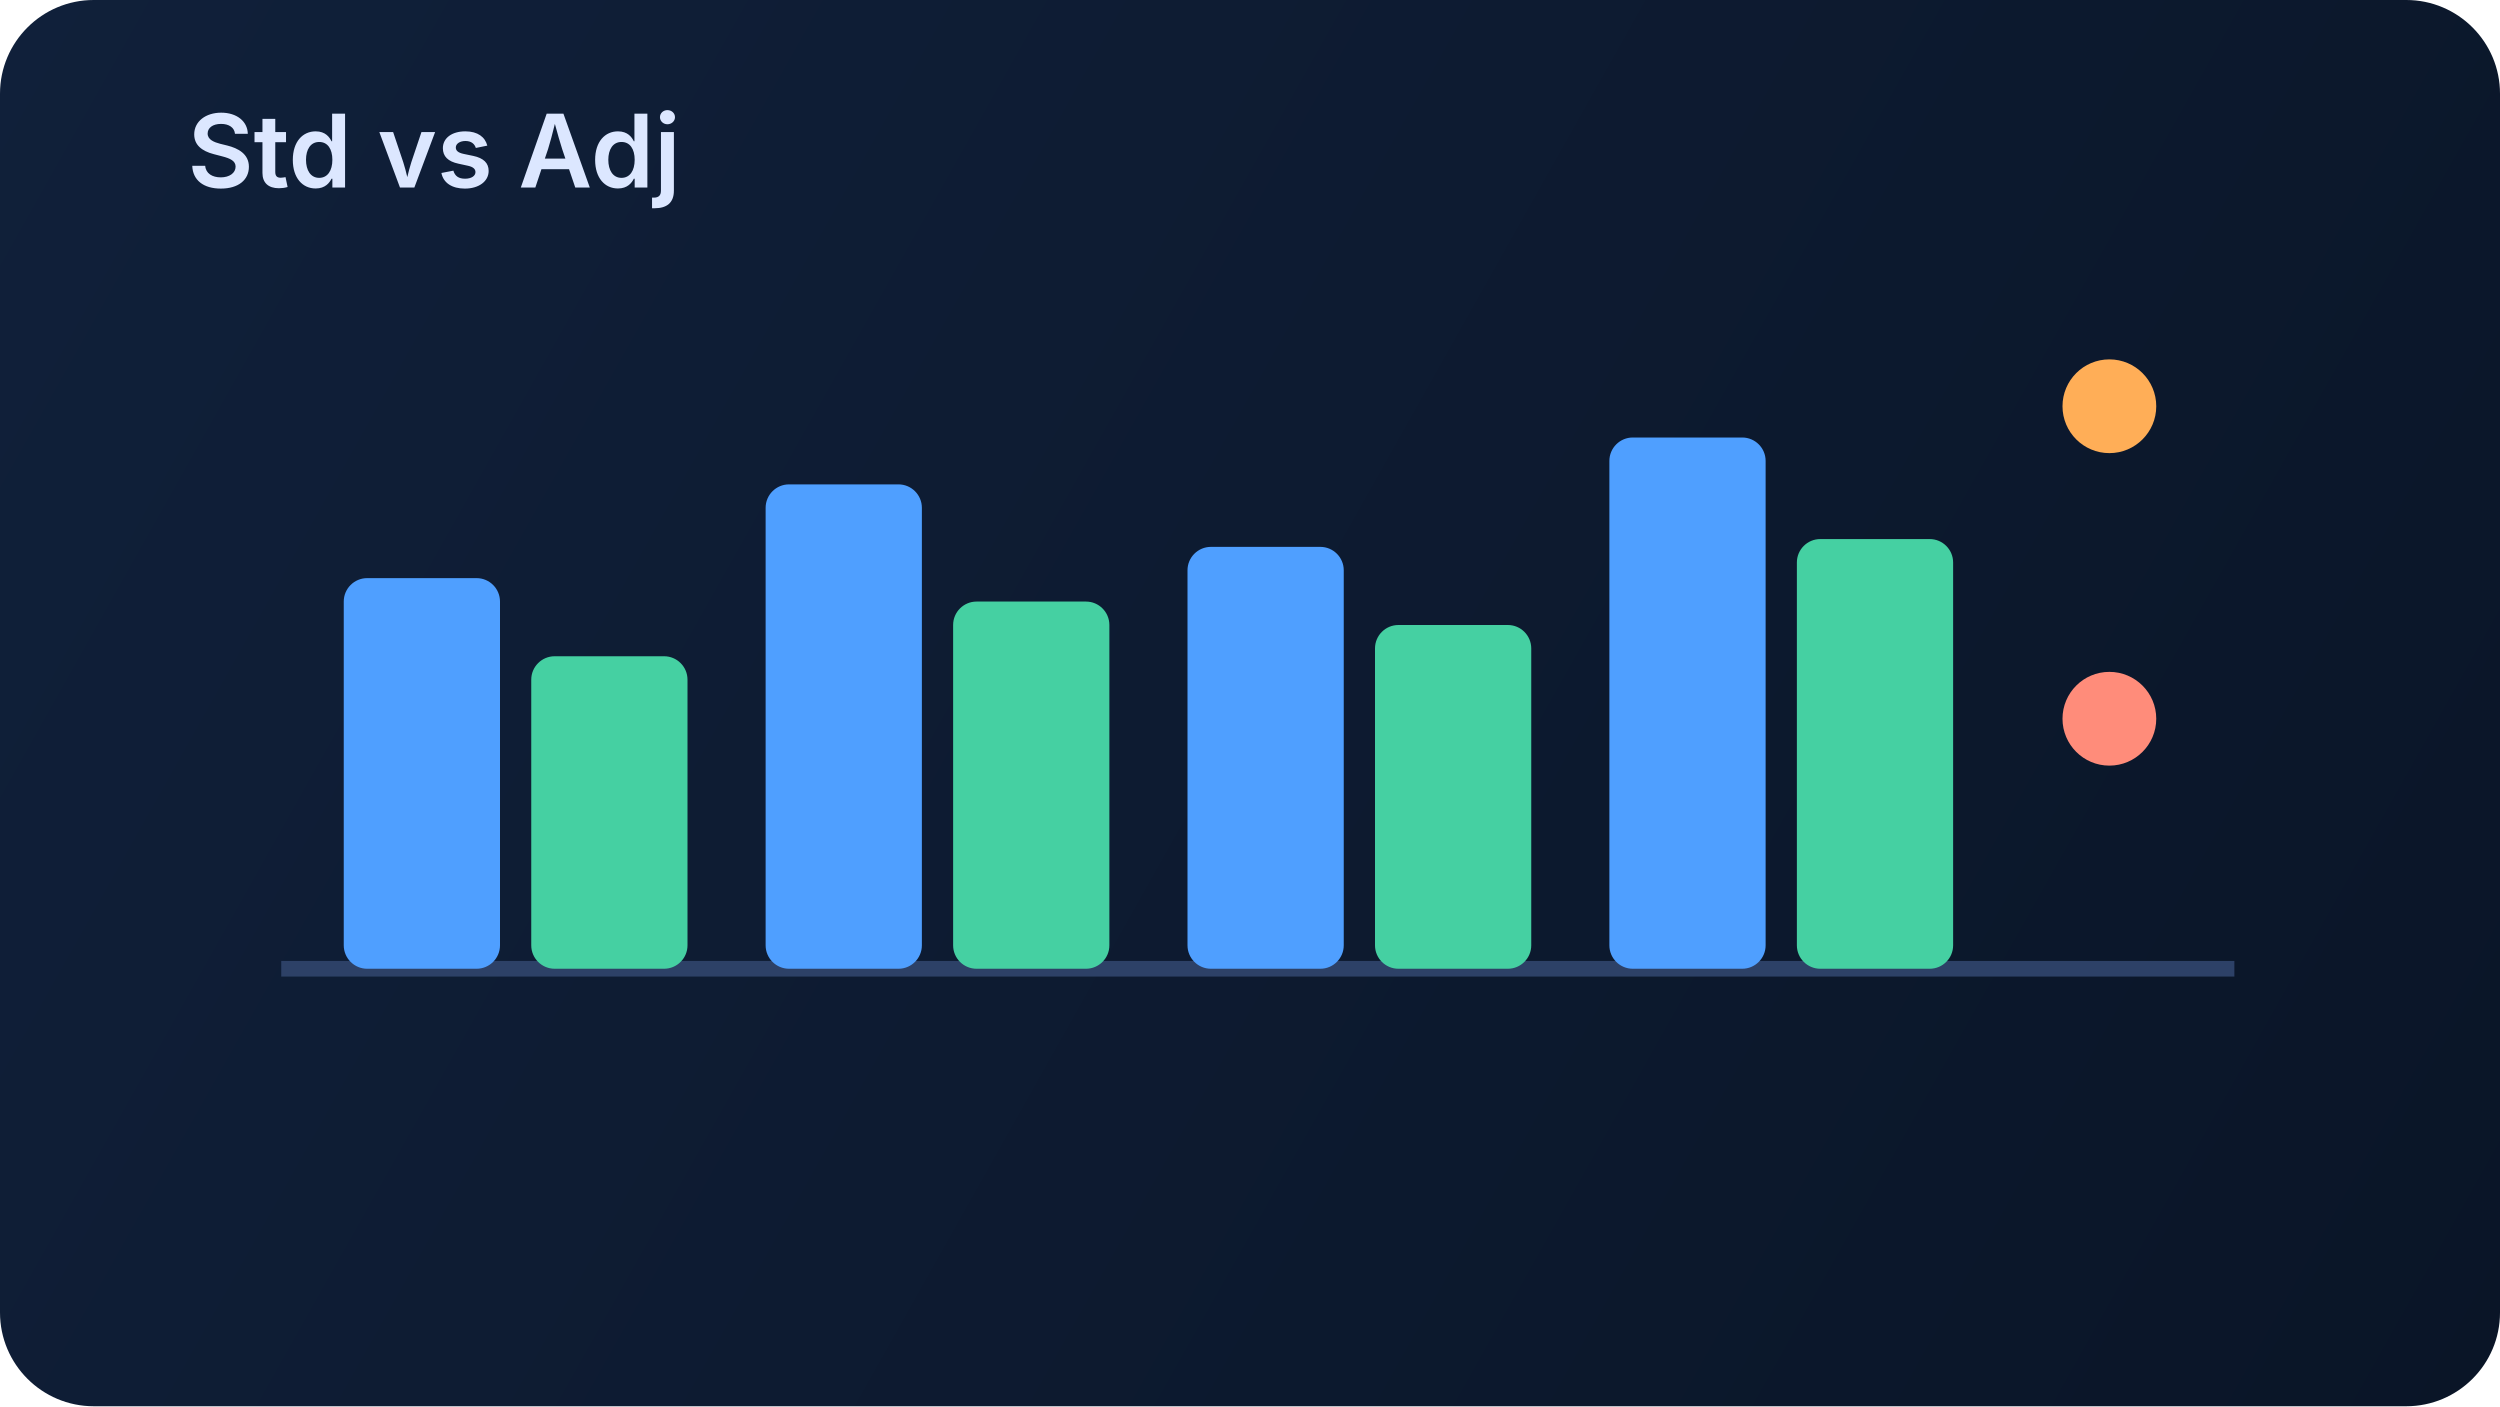
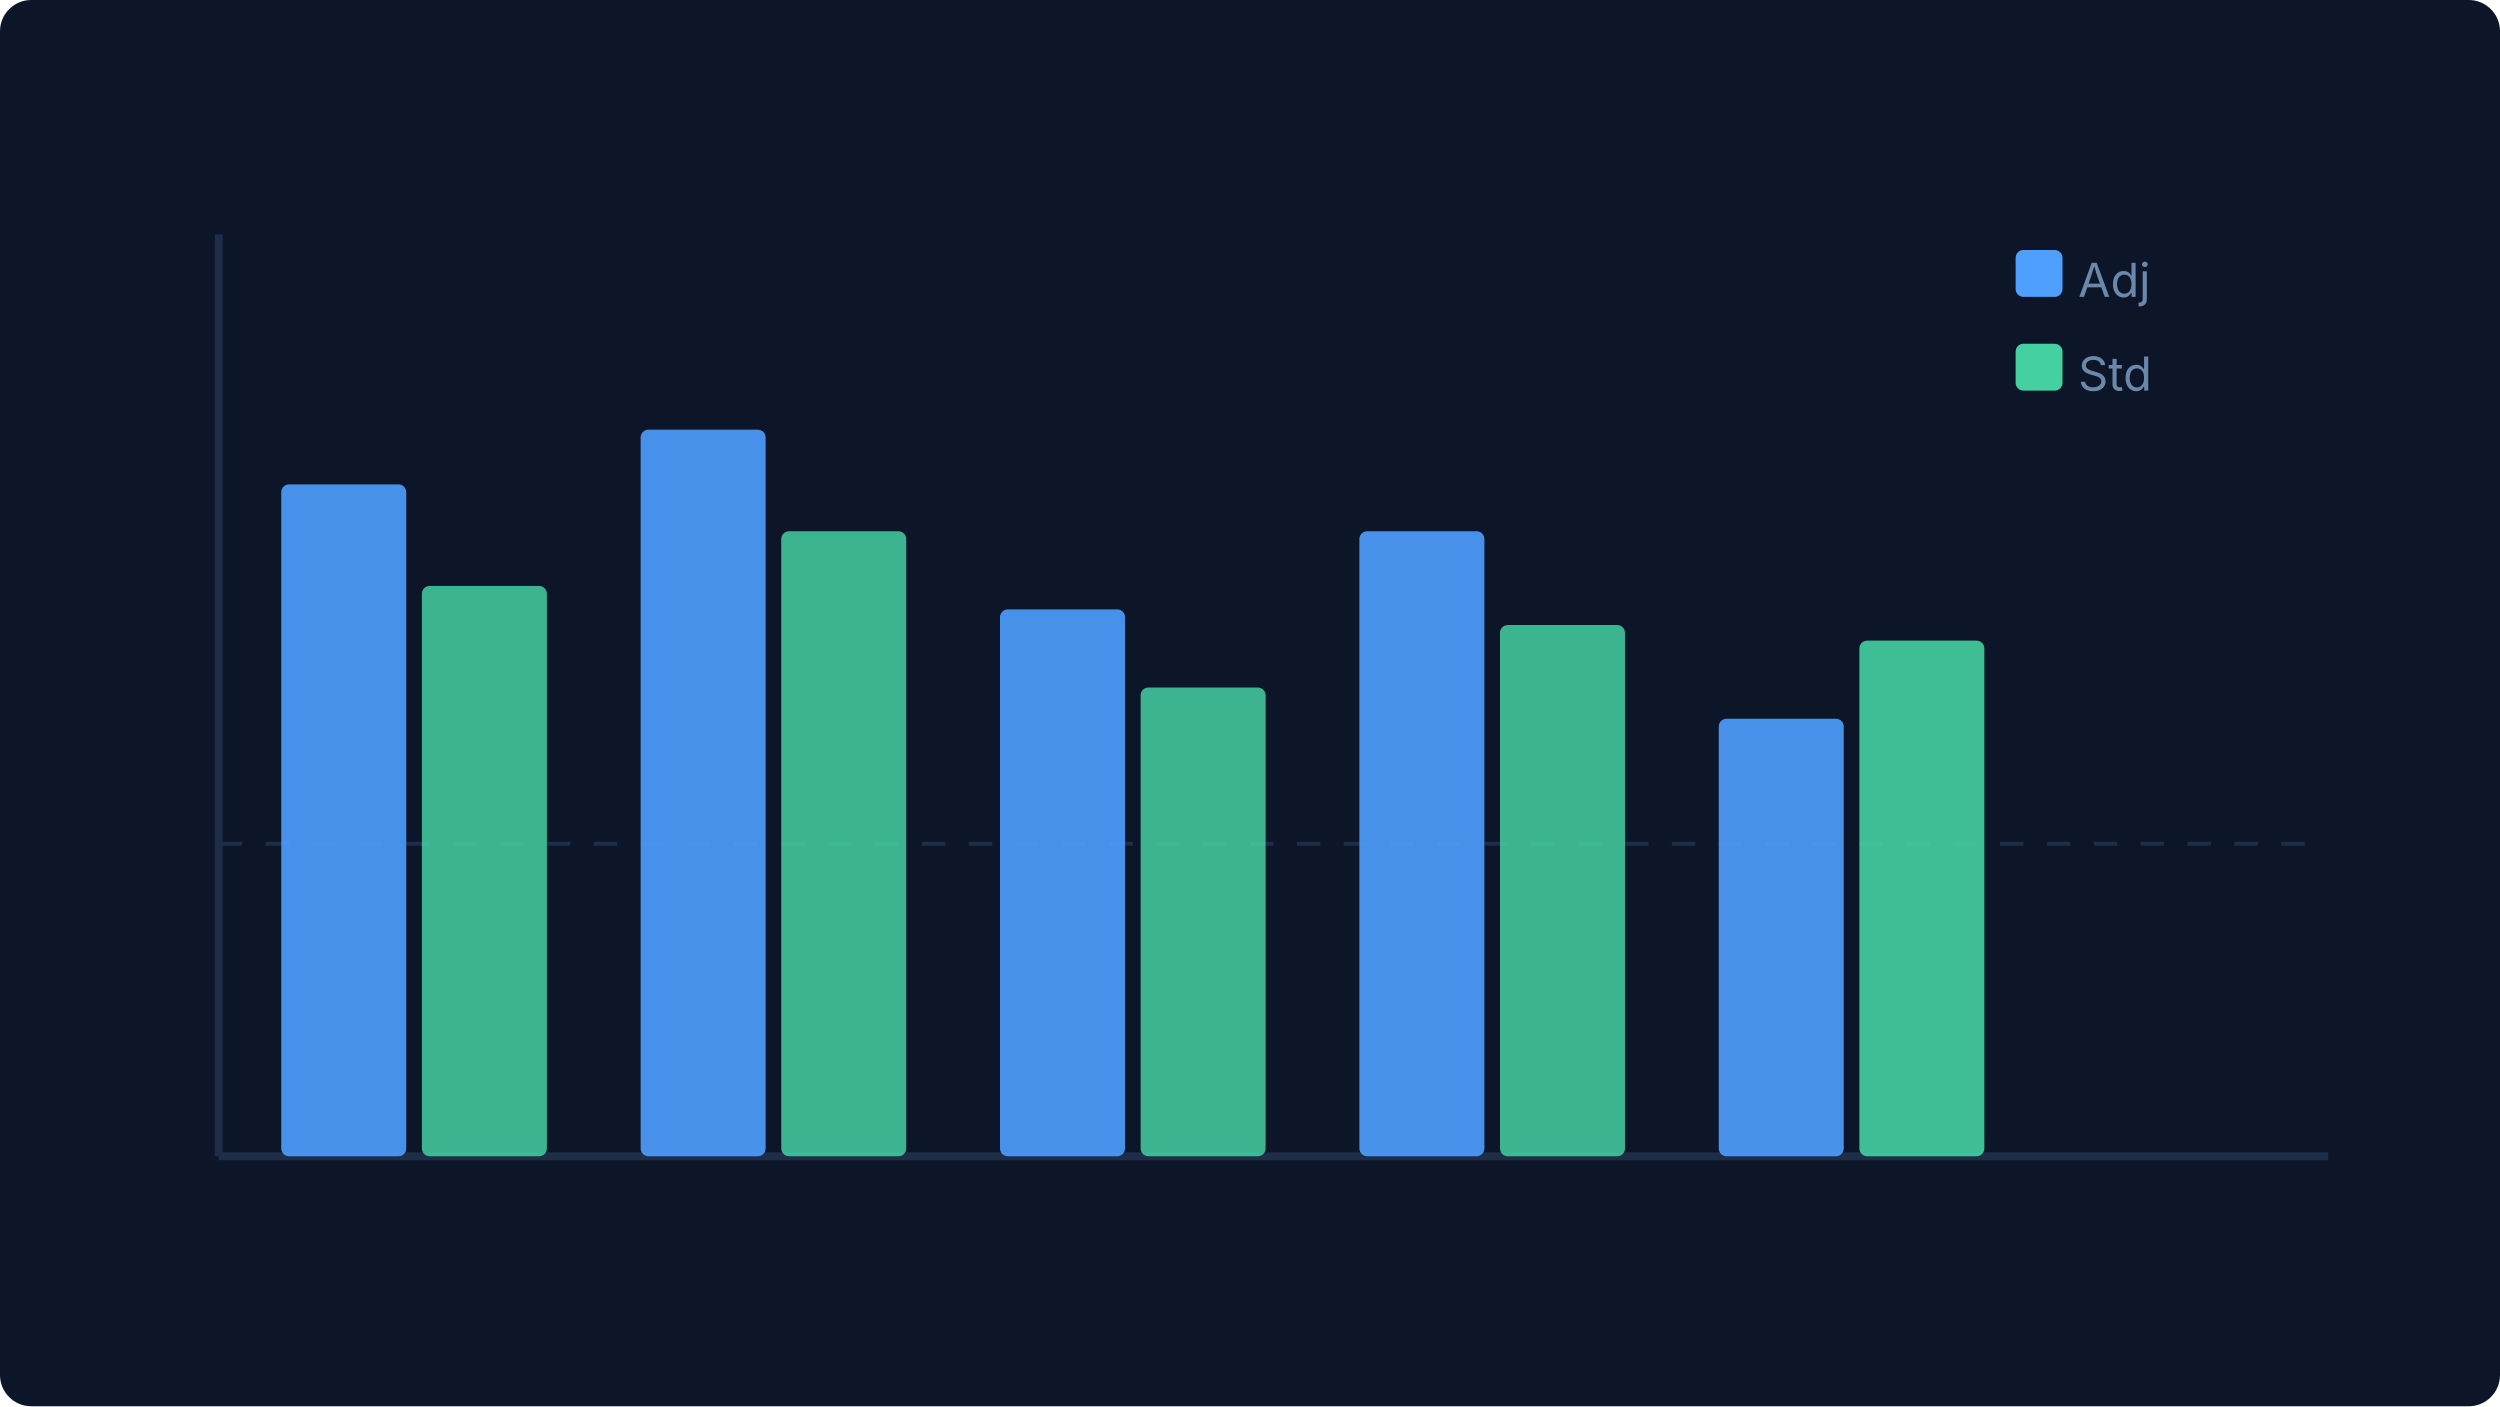
<svg xmlns="http://www.w3.org/2000/svg" width="320" height="180" viewBox="0 0 320 180" fill="none">
-   <defs>
-     <linearGradient id="bg" x1="0" y1="0" x2="320" y2="180" gradientUnits="userSpaceOnUse">
-       <stop stop-color="#10203A" />
-       <stop offset="1" stop-color="#0A1527" />
-     </linearGradient>
-   </defs>
-   <rect width="320" height="180" rx="12" fill="url(#bg)" />
-   <path d="M36 124H286" stroke="#2D4167" stroke-width="2" />
-   <rect x="44" y="74" width="20" height="50" rx="3" fill="#4F9FFF" />
-   <rect x="68" y="84" width="20" height="40" rx="3" fill="#45D0A2" />
-   <rect x="98" y="62" width="20" height="62" rx="3" fill="#4F9FFF" />
-   <rect x="122" y="77" width="20" height="47" rx="3" fill="#45D0A2" />
-   <rect x="152" y="70" width="20" height="54" rx="3" fill="#4F9FFF" />
-   <rect x="176" y="80" width="20" height="44" rx="3" fill="#45D0A2" />
-   <rect x="206" y="56" width="20" height="68" rx="3" fill="#4F9FFF" />
-   <rect x="230" y="69" width="20" height="55" rx="3" fill="#45D0A2" />
-   <circle cx="270" cy="52" r="6" fill="#FFAE57" />
-   <circle cx="270" cy="92" r="6" fill="#FF8C7A" />
-   <text x="24" y="24" fill="#DCE7FF" font-size="13" font-family="Inter, Arial" font-weight="600">Std vs Adj</text>
+   <rect width="320" height="180" rx="4" fill="#0d1528" />
+   <line x1="28" y1="148" x2="298" y2="148" stroke="#1e2e48" stroke-width="1" />
+   <line x1="28" y1="30" x2="28" y2="148" stroke="#1e2e48" stroke-width="1" />
+   <line x1="28" y1="108" x2="298" y2="108" stroke="#1e2e48" stroke-width="0.5" stroke-dasharray="3 3" />
+   <rect x="36" y="62" width="16" height="86" fill="#4f9fff" rx="1" opacity=".9" />
+   <rect x="54" y="75" width="16" height="73" fill="#45d0a2" rx="1" opacity=".85" />
+   <rect x="82" y="55" width="16" height="93" fill="#4f9fff" rx="1" opacity=".9" />
+   <rect x="100" y="68" width="16" height="80" fill="#45d0a2" rx="1" opacity=".85" />
+   <rect x="128" y="78" width="16" height="70" fill="#4f9fff" rx="1" opacity=".9" />
+   <rect x="146" y="88" width="16" height="60" fill="#45d0a2" rx="1" opacity=".85" />
+   <rect x="174" y="68" width="16" height="80" fill="#4f9fff" rx="1" opacity=".9" />
+   <rect x="192" y="80" width="16" height="68" fill="#45d0a2" rx="1" opacity=".85" />
+   <rect x="220" y="92" width="16" height="56" fill="#4f9fff" rx="1" opacity=".9" />
+   <rect x="238" y="82" width="16" height="66" fill="#45d0a2" rx="1" opacity=".9" />
+   <rect x="258" y="32" width="6" height="6" rx="1" fill="#4f9fff" />
+   <text x="266" y="38" fill="#6a88aa" font-size="6" font-family="Inter,Arial">Adj</text>
+   <rect x="258" y="44" width="6" height="6" rx="1" fill="#45d0a2" />
+   <text x="266" y="50" fill="#6a88aa" font-size="6" font-family="Inter,Arial">Std</text>
</svg>
